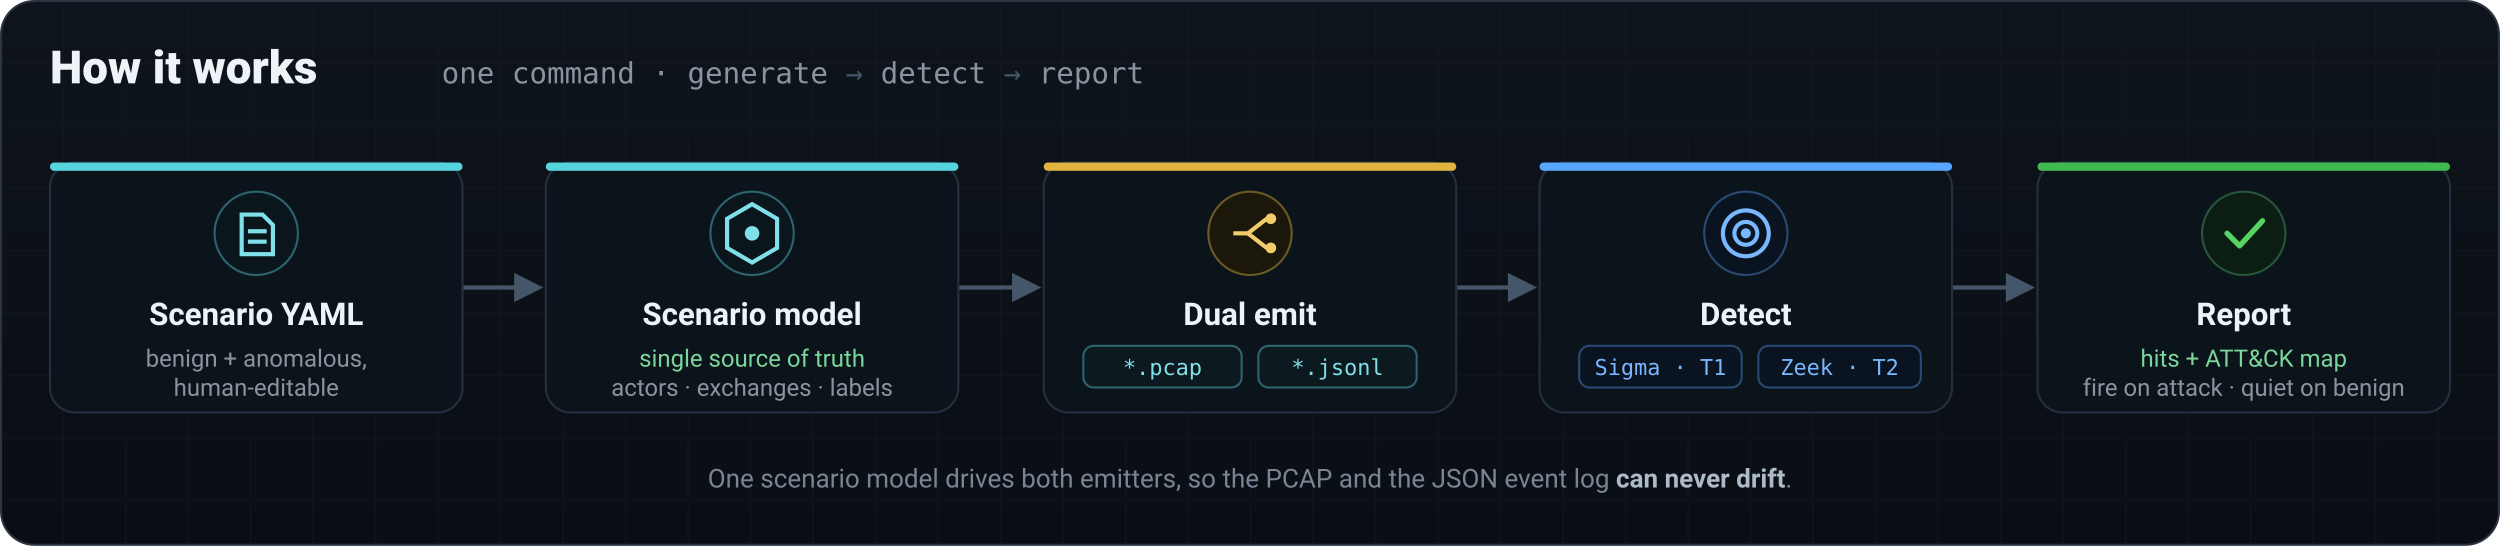
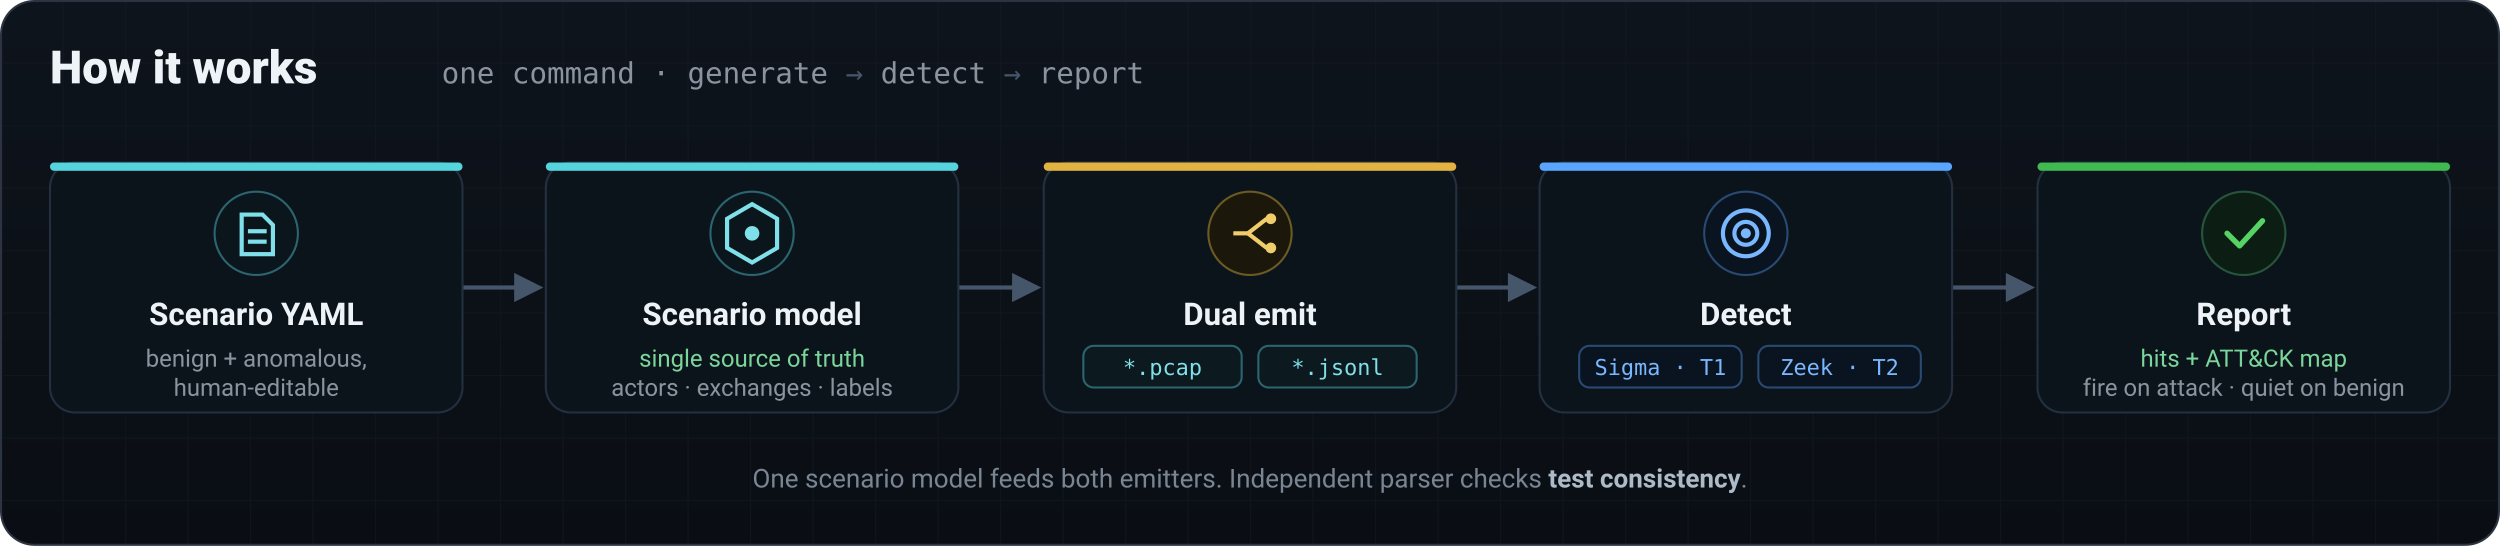
<svg xmlns="http://www.w3.org/2000/svg" width="1200" height="262" viewBox="0 0 1200 262" role="img" aria-label="How it works: scenario YAML to scenario model to dual emit (PCAP plus JSON) to Sigma/Zeek detection to a hits-and-coverage report — one command.">
  <defs>
    <linearGradient id="pcard" x1="0" y1="0" x2="0" y2="1">
      <stop offset="0" stop-color="#0e141c" />
      <stop offset="1" stop-color="#0a0e14" />
    </linearGradient>
    <pattern id="pg" width="30" height="30" patternUnits="userSpaceOnUse">
      <path d="M30 0H0V30" fill="none" stroke="#141c27" stroke-width="1" />
    </pattern>
    <marker id="arrow" viewBox="0 0 10 10" refX="8" refY="5" markerWidth="7" markerHeight="7" orient="auto-start-reverse">
      <path d="M0 0 L10 5 L0 10 z" fill="#46566a" />
    </marker>
  </defs>
  <rect x="0.5" y="0.5" width="1199" height="261" rx="16" fill="url(#pcard)" stroke="#2b3440" />
  <rect x="1" y="1" width="1198" height="260" rx="16" fill="url(#pg)" opacity="0.5" />
  <text x="24" y="40" font-family="'Segoe UI',system-ui,-apple-system,Roboto,Helvetica,Arial,sans-serif" font-size="22" font-weight="800" fill="#eef3f7">How it works</text>
  <text x="212" y="40" font-family="ui-monospace,SFMono-Regular,Menlo,Consolas,monospace" font-size="14" fill="#8b949e">one command · generate <tspan fill="#46566a">→</tspan> detect <tspan fill="#46566a">→</tspan> report</text>
  <g stroke="#46566a" stroke-width="2">
    <line x1="222" y1="138" x2="258" y2="138" marker-end="url(#arrow)" />
    <line x1="460" y1="138" x2="497" y2="138" marker-end="url(#arrow)" />
    <line x1="699" y1="138" x2="735" y2="138" marker-end="url(#arrow)" />
    <line x1="937" y1="138" x2="974" y2="138" marker-end="url(#arrow)" />
  </g>
  <g font-family="'Segoe UI',system-ui,-apple-system,Roboto,Helvetica,Arial,sans-serif">
    <g>
      <rect x="24" y="78" width="198" height="120" rx="12" fill="#0c141b" stroke="#22303f" />
      <rect x="24" y="78" width="198" height="4" rx="2" fill="#56d4dd" />
      <circle cx="123" cy="112" r="20" fill="#0a161b" stroke="#2c6470" />
      <g stroke="#7fe0ea" stroke-width="2" fill="none">
        <path d="M116 103 h10 l5 5 v14 h-15 z" fill="#0a161b" />
        <line x1="119" y1="111" x2="128" y2="111" />
        <line x1="119" y1="116" x2="128" y2="116" />
      </g>
      <text x="123" y="156" text-anchor="middle" font-size="15" font-weight="700" fill="#eef3f7">Scenario YAML</text>
      <text x="123" y="176" text-anchor="middle" font-size="11.5" fill="#8b949e">benign + anomalous,</text>
      <text x="123" y="190" text-anchor="middle" font-size="11.5" fill="#8b949e">human-editable</text>
    </g>
    <g>
      <rect x="262" y="78" width="198" height="120" rx="12" fill="#0c141b" stroke="#22303f" />
      <rect x="262" y="78" width="198" height="4" rx="2" fill="#56d4dd" />
      <circle cx="361" cy="112" r="20" fill="#0a161b" stroke="#2c6470" />
      <polygon points="361,98 373,105 373,119 361,126 349,119 349,105" fill="none" stroke="#7fe0ea" stroke-width="2" />
      <circle cx="361" cy="112" r="3.5" fill="#7fe0ea" />
      <text x="361" y="156" text-anchor="middle" font-size="15" font-weight="700" fill="#eef3f7">Scenario model</text>
      <text x="361" y="176" text-anchor="middle" font-size="11.5" fill="#7bd69b">single source of truth</text>
      <text x="361" y="190" text-anchor="middle" font-size="11.5" fill="#8b949e">actors · exchanges · labels</text>
    </g>
    <g>
      <rect x="501" y="78" width="198" height="120" rx="12" fill="#0c141b" stroke="#22303f" />
      <rect x="501" y="78" width="198" height="4" rx="2" fill="#e3b341" />
      <circle cx="600" cy="112" r="20" fill="#1c170b" stroke="#6b5a23" />
      <g stroke="#f0cd6b" stroke-width="2" fill="none">
        <path d="M592 112 h7" />
        <path d="M599 112 l9 -7" />
        <path d="M599 112 l9 7" />
        <circle cx="610" cy="105" r="1.6" fill="#f0cd6b" />
        <circle cx="610" cy="119" r="1.6" fill="#f0cd6b" />
      </g>
      <text x="600" y="156" text-anchor="middle" font-size="15" font-weight="700" fill="#eef3f7">Dual emit</text>
      <g font-family="ui-monospace,Menlo,Consolas,monospace" font-size="10.5">
        <rect x="520" y="166" width="76" height="20" rx="5" fill="#0c191e" stroke="#2c6470" />
        <text x="558" y="180" text-anchor="middle" fill="#7fe0ea">*.pcap</text>
        <rect x="604" y="166" width="76" height="20" rx="5" fill="#0c191e" stroke="#2c6470" />
        <text x="642" y="180" text-anchor="middle" fill="#7fe0ea">*.jsonl</text>
      </g>
    </g>
    <g>
      <rect x="739" y="78" width="198" height="120" rx="12" fill="#0c141b" stroke="#22303f" />
      <rect x="739" y="78" width="198" height="4" rx="2" fill="#58a6ff" />
      <circle cx="838" cy="112" r="20" fill="#0a1320" stroke="#284a73" />
      <g fill="none" stroke="#79b8ff" stroke-width="2">
        <circle cx="838" cy="112" r="11" />
        <circle cx="838" cy="112" r="5.5" />
      </g>
      <circle cx="838" cy="112" r="2.4" fill="#79b8ff" />
      <text x="838" y="156" text-anchor="middle" font-size="15" font-weight="700" fill="#eef3f7">Detect</text>
      <g font-family="ui-monospace,Menlo,Consolas,monospace" font-size="10.5">
        <rect x="758" y="166" width="78" height="20" rx="5" fill="#0a1320" stroke="#284a73" />
        <text x="797" y="180" text-anchor="middle" fill="#79b8ff">Sigma · T1</text>
        <rect x="844" y="166" width="78" height="20" rx="5" fill="#0a1320" stroke="#284a73" />
        <text x="883" y="180" text-anchor="middle" fill="#79b8ff">Zeek · T2</text>
      </g>
    </g>
    <g>
      <rect x="978" y="78" width="198" height="120" rx="12" fill="#0c141b" stroke="#22303f" />
      <rect x="978" y="78" width="198" height="4" rx="2" fill="#3fb950" />
      <circle cx="1077" cy="112" r="20" fill="#0c1e13" stroke="#27553b" />
      <path d="M1069 112 l6 6 l11 -12" fill="none" stroke="#56d364" stroke-width="2.6" stroke-linecap="round" stroke-linejoin="round" />
      <text x="1077" y="156" text-anchor="middle" font-size="15" font-weight="700" fill="#eef3f7">Report</text>
      <text x="1077" y="176" text-anchor="middle" font-size="11.5" fill="#7bd69b">hits + ATT&amp;CK map</text>
      <text x="1077" y="190" text-anchor="middle" font-size="11.5" fill="#8b949e">fire on attack · quiet on benign</text>
    </g>
  </g>
-   <text x="600" y="234" text-anchor="middle" font-family="'Segoe UI',system-ui,-apple-system,Roboto,Helvetica,Arial,sans-serif" font-size="12.5" fill="#7a8593">One scenario model drives both emitters, so the PCAP and the JSON event log <tspan fill="#adbac7" font-weight="600">can never drift</tspan>.</text>
+   <text x="600" y="234" text-anchor="middle" font-family="'Segoe UI',system-ui,-apple-system,Roboto,Helvetica,Arial,sans-serif" font-size="12.5" fill="#7a8593">One scenario model feeds both emitters. Independent parser checks <tspan fill="#adbac7" font-weight="600">test consistency</tspan>.</text>
</svg>
